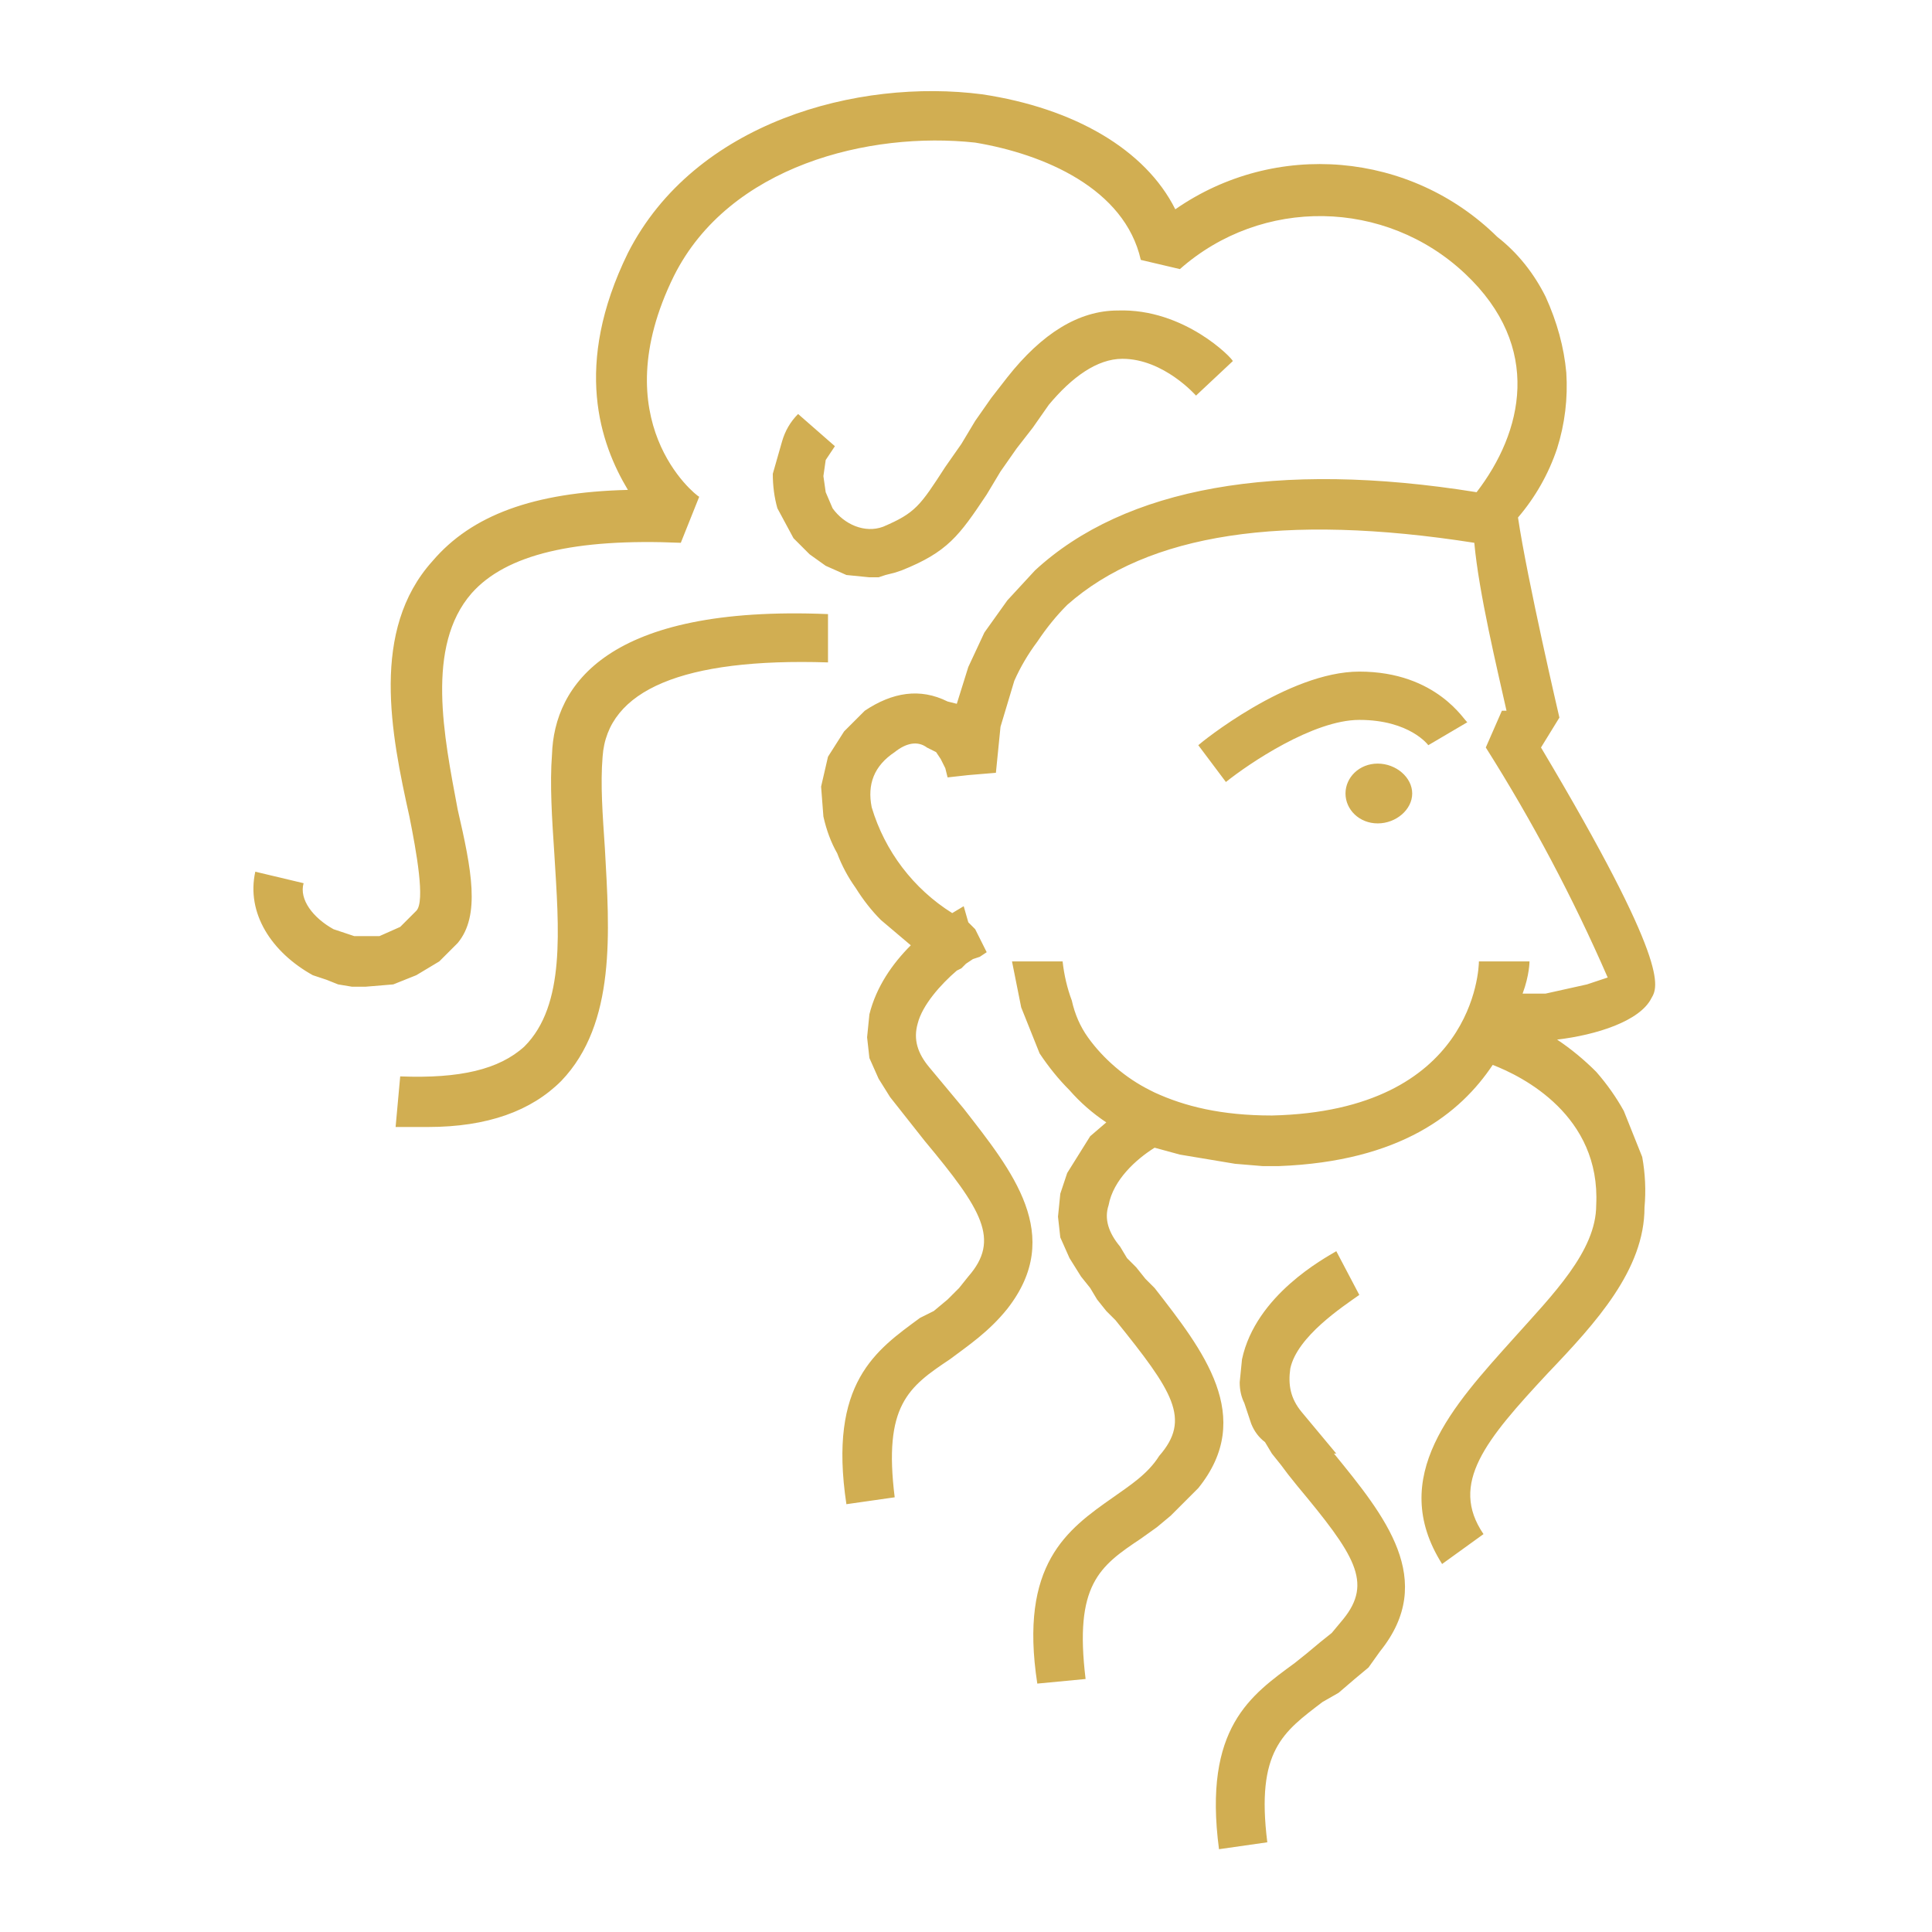
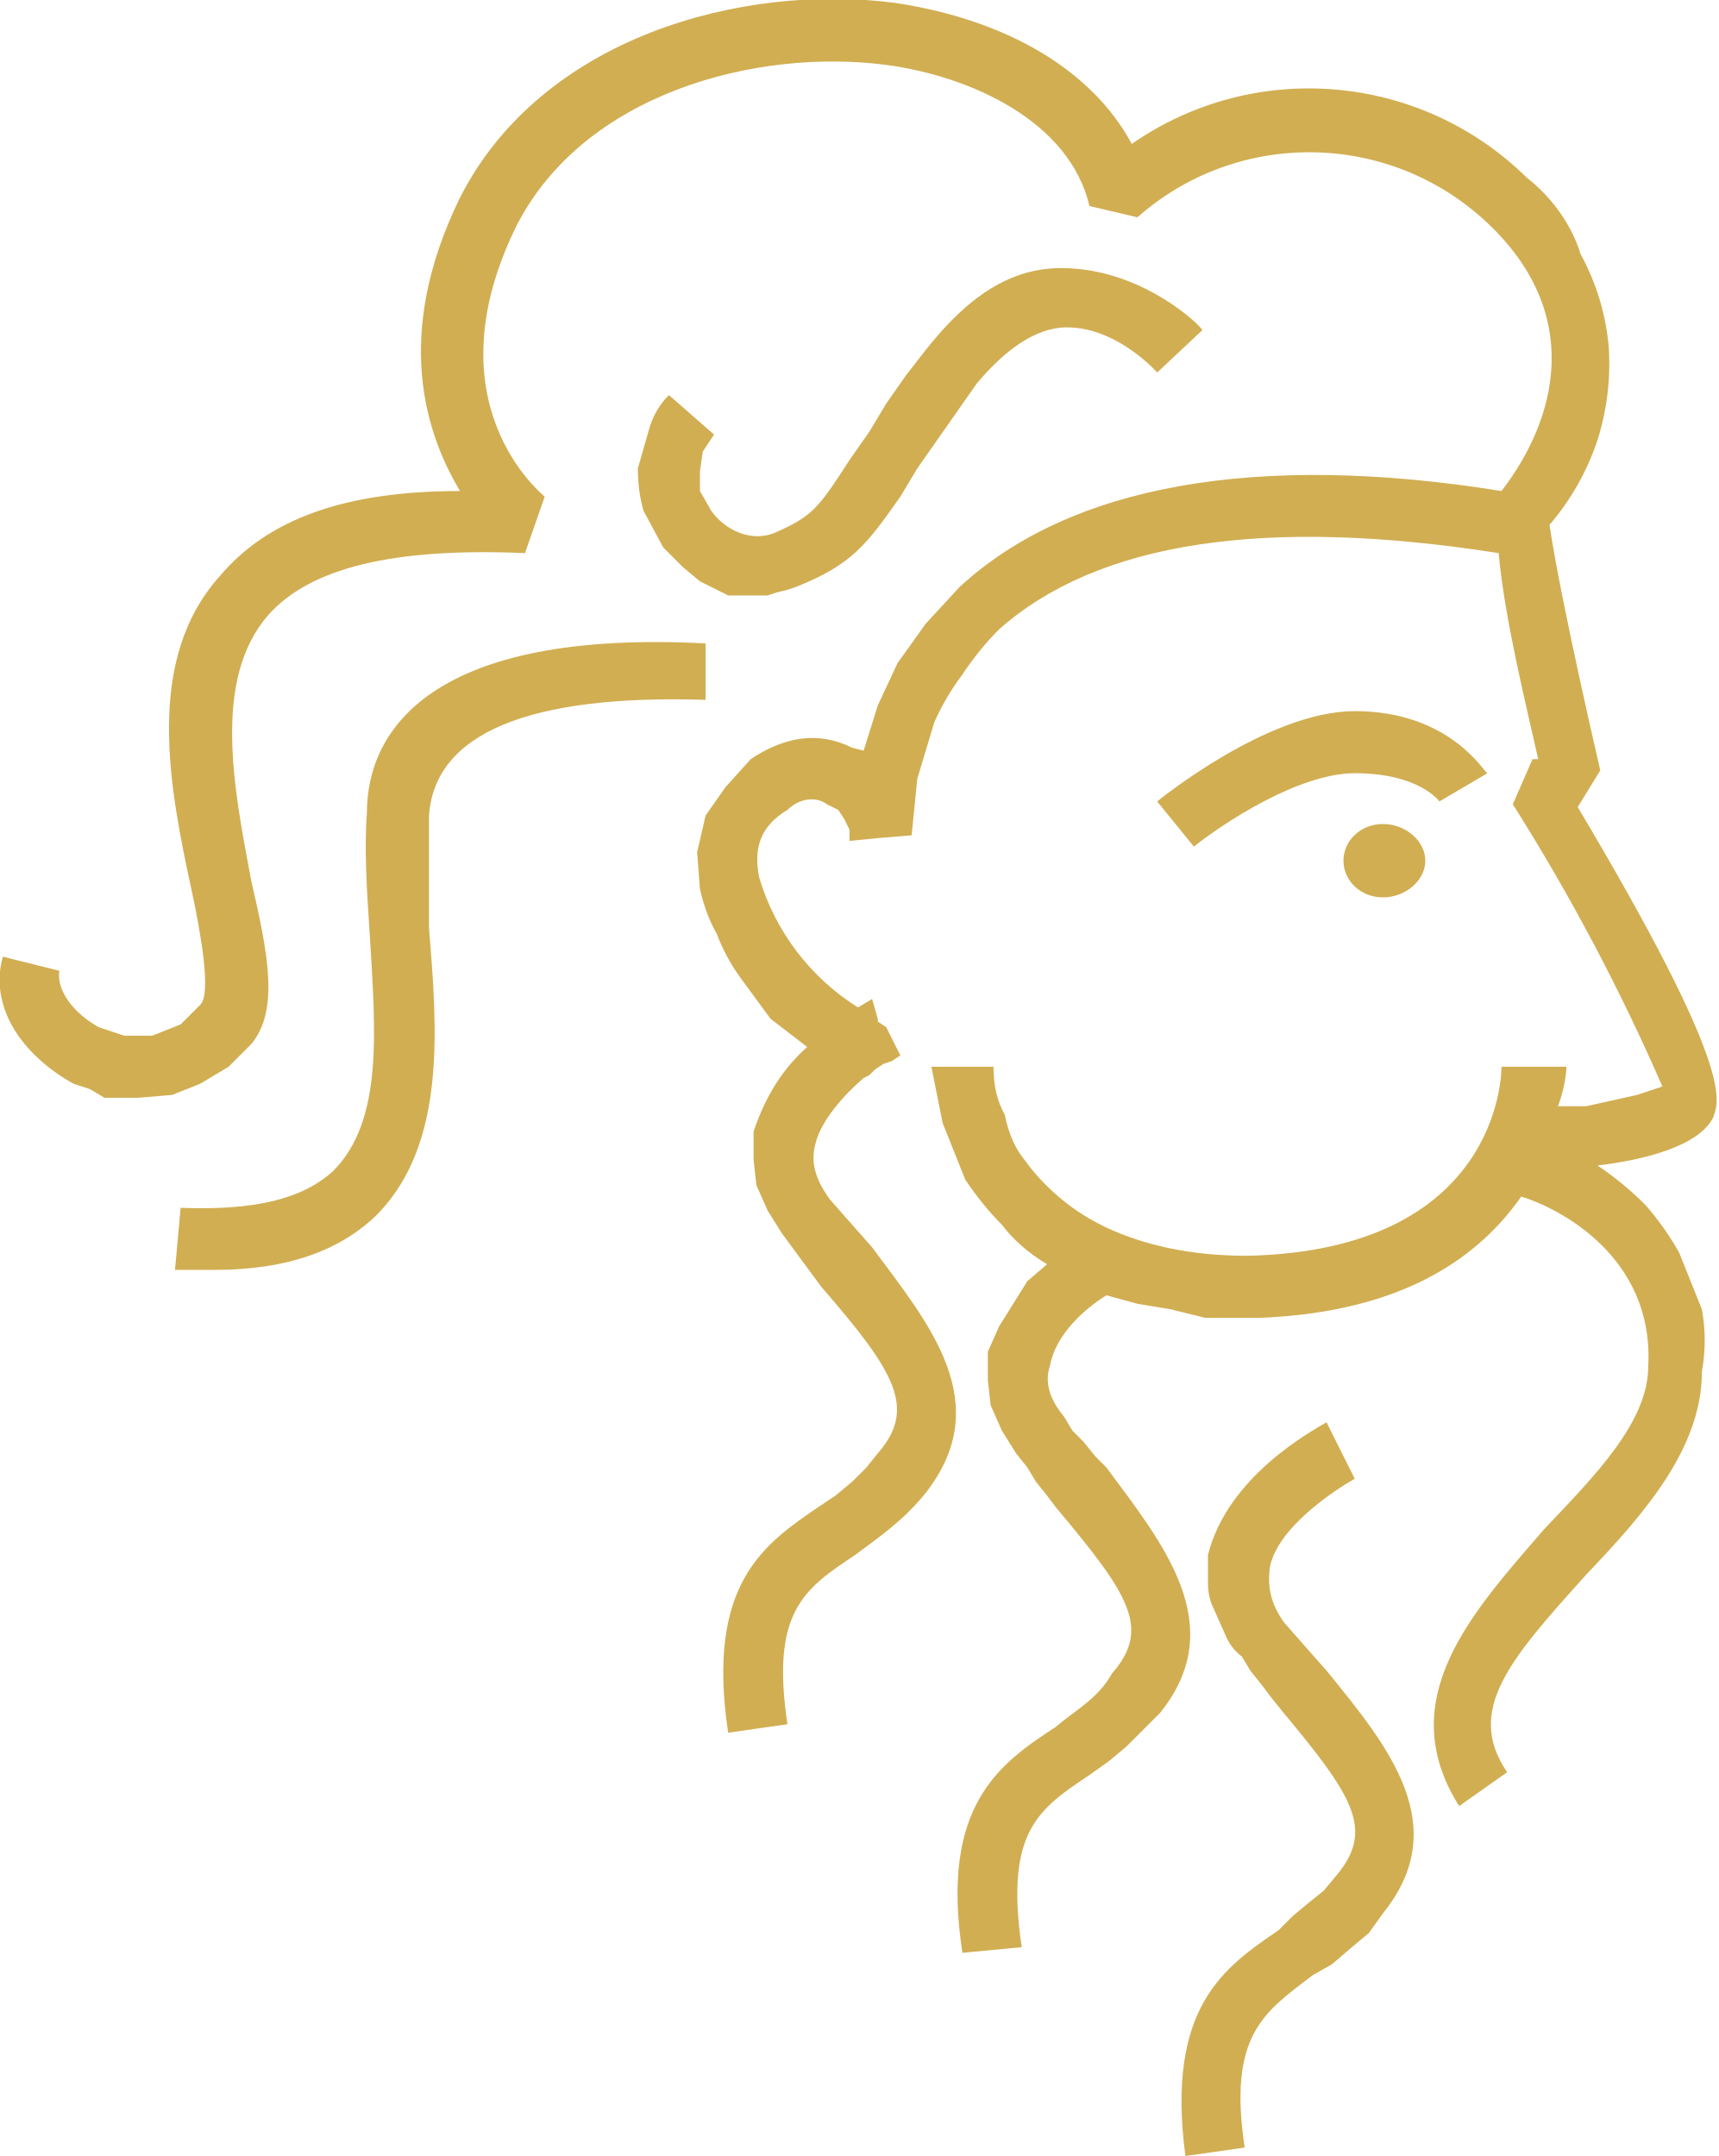
- <svg xmlns="http://www.w3.org/2000/svg" viewBox="0 0 84 84">
-   <path fill="#d1ae52" d="M50.2 56c2.1 2.7 4.4 5.6 1.9 8.7l-.6.6-.6.6-.6.5-.7.5c-1.8 1.2-2.9 2-2.4 6.1l-2.1.2c-.8-5.2 1.3-6.7 3.3-8.1.7-.5 1.5-1 2-1.8 1.4-1.6.6-2.8-1.9-5.9l-.4-.4-.4-.5-.3-.5-.4-.5-.5-.8-.4-.9-.1-.9.1-1 .3-.9.5-.8.5-.8.7-.6q-.9-.6-1.6-1.4-.7-.7-1.3-1.6l-.8-2-.4-2h2.2q.1.9.4 1.7.2.9.7 1.6.5.7 1.2 1.3.7.6 1.5 1l.2.1c1.3.6 2.9 1 5.1 1 8.8-.2 9-6.4 9-6.7h2.2s0 .6-.3 1.4h1l.9-.2.9-.2.9-.3a74 74 0 0 0-5.3-10l.7-1.6h.2c-.4-1.8-1.2-5.1-1.4-7.3-8.3-1.3-14.2-.4-17.7 2.7q-.7.7-1.3 1.6-.6.8-1 1.7l-.6 2-.2 2-1.2.1-.9.1-.1-.4-.2-.4-.2-.3-.4-.2c-.4-.3-.9-.2-1.4.2-.9.6-1.2 1.4-1 2.4a8.2 8.2 0 0 0 3.5 4.6l.5-.3.2.7.1.1.2.2.5 1-.3.2-.3.1-.3.2-.2.2-.2.1c-.7.6-1.5 1.5-1.7 2.3-.2.7 0 1.3.5 1.9l1.5 1.8c2.1 2.7 4.4 5.5 1.9 8.7-.8 1-1.7 1.6-2.5 2.2-1.8 1.2-2.9 2-2.4 6l-2.1.3c-.8-5.3 1.3-6.7 3.2-8.1l.6-.3.6-.5.5-.5.4-.5c1.4-1.6.6-2.9-1.9-5.9l-1.5-1.9-.5-.8-.4-.9-.1-.9.1-1c.3-1.2 1-2.2 1.8-3L38.3 40q-.6-.6-1.1-1.4-.5-.7-.8-1.5-.4-.7-.6-1.6l-.1-1.3.3-1.3.7-1.1.9-.9c1.2-.8 2.4-1 3.6-.4l.4.1.5-1.6.7-1.5 1-1.4 1.2-1.3c3.9-3.6 10.5-4.8 19.2-3.4 2-2.6 2.9-6.3-.5-9.5a9.2 9.2 0 0 0-12.4-.2l-1.7-.4c-.7-3.1-4.2-4.6-7.2-5.1-4.6-.5-10.7 1-13.1 5.8-3.1 6.3.9 9.5 1.1 9.6l-.8 2c-4.6-.2-7.6.5-9.1 2.2-2 2.3-1.2 6.2-.6 9.4.6 2.6 1 4.6 0 5.8l-.8.8-1 .6-1 .4-1.2.1h-.6l-.6-.1-.5-.2-.6-.2c-1.8-1-2.9-2.7-2.5-4.5l2.1.5c-.2.7.4 1.5 1.3 2l.9.3h1.1l.9-.4.7-.7c.4-.4 0-2.6-.3-4.1-.8-3.6-1.7-8.1 1-11.1 1.7-2 4.4-3 8.5-3.1-1.2-2-2.4-5.4 0-10.3 2.9-5.7 10-7.6 15.4-6.9 4 .6 7.1 2.4 8.4 5a11 11 0 0 1 14 1.2c.9.7 1.6 1.6 2.1 2.6.5 1.1.8 2.2.9 3.3a9 9 0 0 1-.4 3.3 9 9 0 0 1-1.7 3c.4 2.7 1.8 8.7 1.8 8.7l-.8 1.3c5.6 9.4 5.1 10.4 4.8 10.9-.5 1-2.4 1.6-4.1 1.8q.9.6 1.7 1.4.7.8 1.2 1.7l.8 2q.2 1.1.1 2.2c0 2.7-2.1 5-4.2 7.2-2.7 2.9-4.3 4.8-2.8 7L62.7 68c-2.4-3.8.5-6.9 3.1-9.8 1.7-1.9 3.6-3.8 3.6-5.8.2-3.9-3.2-5.6-4.5-6.1-1.4 2.1-4 4.2-9.3 4.4h-.7l-1.2-.1-1.2-.2-1.2-.2-1.1-.3c-.8.5-1.8 1.4-2 2.5-.2.6 0 1.2.5 1.8l.3.5.4.4.4.5.4.4zM34.7 18l1.6 1.4-.4.6-.1.7.1.7.3.7c.5.7 1.4 1.1 2.2.8 1.4-.6 1.6-.9 2.7-2.6l.7-1 .6-1 .7-1 .7-.9c1.5-1.9 3.1-2.9 4.8-2.9 2.9-.1 5 2.1 5 2.2L52 17.2s-1.4-1.6-3.2-1.6c-1.1 0-2.2.8-3.2 2l-.7 1-.7.9-.7 1-.6 1c-1.2 1.8-1.7 2.5-3.7 3.3l-.3.1-.4.1-.3.1h-.4l-1-.1-.9-.4-.7-.5-.7-.7-.7-1.3q-.2-.7-.2-1.5l.4-1.4q.2-.7.7-1.2zM58 63.2c2.2 2.7 4.5 5.5 2 8.6l-.5.7-.6.5-.7.6-.7.4c-1.7 1.3-2.9 2.1-2.4 6.1l-2.1.3c-.7-5.3 1.4-6.7 3.3-8.1l.5-.4.6-.5.5-.4.5-.6c1.3-1.6.5-2.8-2-5.8l-.4-.5-.3-.4-.4-.5-.3-.5q-.4-.3-.6-.8l-.3-.9q-.2-.4-.2-.9l.1-1c.6-2.8 3.6-4.4 4.1-4.7l1 1.9c-.7.5-2.7 1.8-3 3.2-.1.7 0 1.3.5 1.9l1.5 1.8zM36 28.8c-6.3-.2-9.6 1.2-9.8 4.1-.1 1.2 0 2.5.1 4 .2 3.6.5 7.6-1.9 10.1-1.3 1.3-3.2 2-5.8 2h-1.4l.2-2.2c2.6.1 4.3-.3 5.4-1.3 1.8-1.8 1.5-5.1 1.3-8.4-.1-1.5-.2-3-.1-4.3.1-3 2.4-6.5 12-6.1zm26.1 3.6s-.8-1.1-3-1.1c-2 0-4.8 1.9-5.8 2.7l-1.2-1.6c.1-.1 3.9-3.2 7-3.2 3.4 0 4.6 2.2 4.7 2.2zm-2.2 3.4c-.8 0-1.4-.6-1.4-1.3 0-.7.6-1.3 1.4-1.3.8 0 1.5.6 1.5 1.3 0 .7-.7 1.3-1.5 1.3z" />
+ <svg xmlns="http://www.w3.org/2000/svg" viewBox="0 0 60.9 76.4">
+   <path fill="#d1ae52" d="M39.2 52c2 2.7 4.4 5.6 1.9 8.7l-.6.6-.6.6-.6.5-.7.5c-1.8 1.2-3 2-2.4 6.1l-2.1.2c-.8-5.2 1.3-6.7 3.3-8 .7-.6 1.5-1 2-1.9 1.4-1.6.6-2.8-2-5.9l-.3-.4-.4-.5-.3-.5-.4-.5-.5-.8-.4-.9-.1-.9v-1l.4-.9.5-.8.5-.8.7-.6q-1-.6-1.6-1.4-.7-.7-1.3-1.6l-.8-2-.4-2h2.2q0 1 .4 1.7.2 1 .7 1.6.5.7 1.2 1.3.7.6 1.5 1l.2.1c1.3.6 2.9 1 5 1 8.9-.2 9-6.4 9-6.7h2.3s0 .6-.3 1.4h1l.9-.2.9-.2.9-.3a74 74 0 0 0-5.3-10l.7-1.6h.2c-.4-1.8-1.2-5-1.4-7.3-8.3-1.3-14.2-.4-17.7 2.7q-.7.7-1.3 1.6-.6.8-1 1.7l-.6 2-.2 2-1.2.1-1 .1v-.4l-.2-.4-.2-.3-.4-.2c-.4-.3-1-.2-1.4.2-1 .6-1.2 1.4-1 2.4a8.2 8.2 0 0 0 3.5 4.6l.5-.3.2.7v.1l.3.2.5 1-.3.2-.3.1-.3.2-.2.2-.2.1c-.7.6-1.5 1.5-1.7 2.3-.2.7 0 1.3.5 2l1.5 1.7c2 2.7 4.4 5.5 1.9 8.7-.8 1-1.7 1.6-2.5 2.2-1.8 1.2-3 2-2.4 6l-2.1.3c-.8-5.3 1.3-6.7 3.2-8l.6-.4.6-.5.5-.5.4-.5c1.4-1.6.6-2.9-2-5.9l-1.4-1.9-.5-.8-.4-.9-.1-.9v-1c.4-1.2 1-2.2 1.9-3l-1.3-1-1.1-1.5q-.5-.7-.8-1.5-.4-.7-.6-1.6l-.1-1.3.3-1.3.7-1 .9-1c1.2-.8 2.4-1 3.6-.4l.4.1.5-1.6.7-1.5 1-1.4 1.2-1.3c3.9-3.6 10.5-4.8 19.2-3.4 2-2.6 2.9-6.3-.5-9.5a9.2 9.2 0 0 0-12.4-.2l-1.7-.4c-.7-3-4.2-4.6-7.2-5-4.6-.6-10.7 1-13.1 5.7-3.1 6.3.9 9.5 1 9.6l-.7 2c-4.6-.2-7.6.5-9.1 2.2-2 2.3-1.2 6.2-.6 9.4.6 2.6 1 4.6 0 5.8l-.8.8-1 .6-1 .4-1.2.1H3.7l-.5-.3-.6-.2c-1.8-1-3-2.7-2.5-4.5l2 .5c-.1.7.5 1.5 1.4 2l.9.3h1l1-.4.7-.7c.4-.4 0-2.6-.3-4-.8-3.7-1.7-8.2 1-11.2 1.7-2 4.4-3 8.5-3-1.2-2-2.4-5.5 0-10.4 2.9-5.7 10-7.6 15.4-6.9 4 .6 7 2.4 8.4 5a11 11 0 0 1 14 1.2C55 7 55.7 8 56 9c.6 1.1.9 2.2 1 3.3a9 9 0 0 1-.4 3.3 9 9 0 0 1-1.7 3c.4 2.7 1.8 8.7 1.8 8.7l-.8 1.3c5.6 9.4 5 10.4 4.8 11-.5 1-2.4 1.5-4.1 1.7q.9.6 1.7 1.4.7.8 1.2 1.7l.8 2q.2 1.1 0 2.2c0 2.7-2 5-4.1 7.2-2.7 3-4.3 4.8-2.8 7L51.7 64c-2.4-3.8.5-6.9 3-9.8 1.8-1.9 3.7-3.8 3.7-5.8.2-3.9-3.2-5.6-4.5-6-1.4 2-4 4.1-9.3 4.3h-1.9l-1.2-.3-1.2-.2-1.1-.3c-.8.5-1.8 1.4-2 2.5-.2.6 0 1.2.5 1.8l.3.5.4.4.4.5zM23.7 14l1.6 1.4-.4.6-.1.7v.7l.4.7c.5.7 1.4 1.1 2.2.8 1.4-.6 1.6-.9 2.7-2.6l.7-1 .6-1 .7-1 .7-.9c1.5-1.9 3-2.9 4.8-2.9 2.9 0 5 2.1 5 2.2L41 13.2s-1.4-1.6-3.2-1.6c-1.1 0-2.2.8-3.2 2l-.7 1-.7 1-.7 1-.6 1c-1.2 1.7-1.7 2.4-3.7 3.2l-.3.1-.4.1-.3.1h-1.4l-1-.5-.6-.5-.7-.7-.7-1.3q-.2-.7-.2-1.5l.4-1.4q.2-.7.7-1.2ZM47 59.2c2.2 2.7 4.5 5.5 2 8.6l-.5.7-.6.5-.7.6-.7.4c-1.7 1.3-3 2.1-2.4 6.1l-2.1.3c-.7-5.3 1.4-6.7 3.3-8l.5-.5.6-.5.5-.4.5-.6c1.3-1.6.5-2.8-2-5.8l-.4-.5-.3-.4-.4-.5-.3-.5q-.4-.3-.6-.8L43 57q-.2-.4-.2-.9v-1c.7-2.8 3.7-4.4 4.2-4.7l1 2c-.7.4-2.7 1.7-3 3.1-.1.7 0 1.3.5 2l1.5 1.7zM25 24.8c-6.3-.2-9.6 1.2-9.8 4.1v4c.3 3.6.6 7.6-1.8 10.1-1.3 1.3-3.2 2-5.8 2H6.2l.2-2.2c2.6.1 4.3-.3 5.4-1.3 1.8-1.8 1.5-5 1.3-8.4-.1-1.5-.2-3-.1-4.3 0-3 2.4-6.5 12-6zm26 3.6s-.7-1-3-1c-2 0-4.7 1.8-5.7 2.6L41 28.4s3.9-3.2 7-3.2c3.4 0 4.6 2.2 4.7 2.2zm-2 3.4c-.8 0-1.4-.6-1.4-1.3 0-.7.6-1.3 1.4-1.3.8 0 1.5.6 1.5 1.3 0 .7-.7 1.3-1.5 1.3z" />
</svg>
